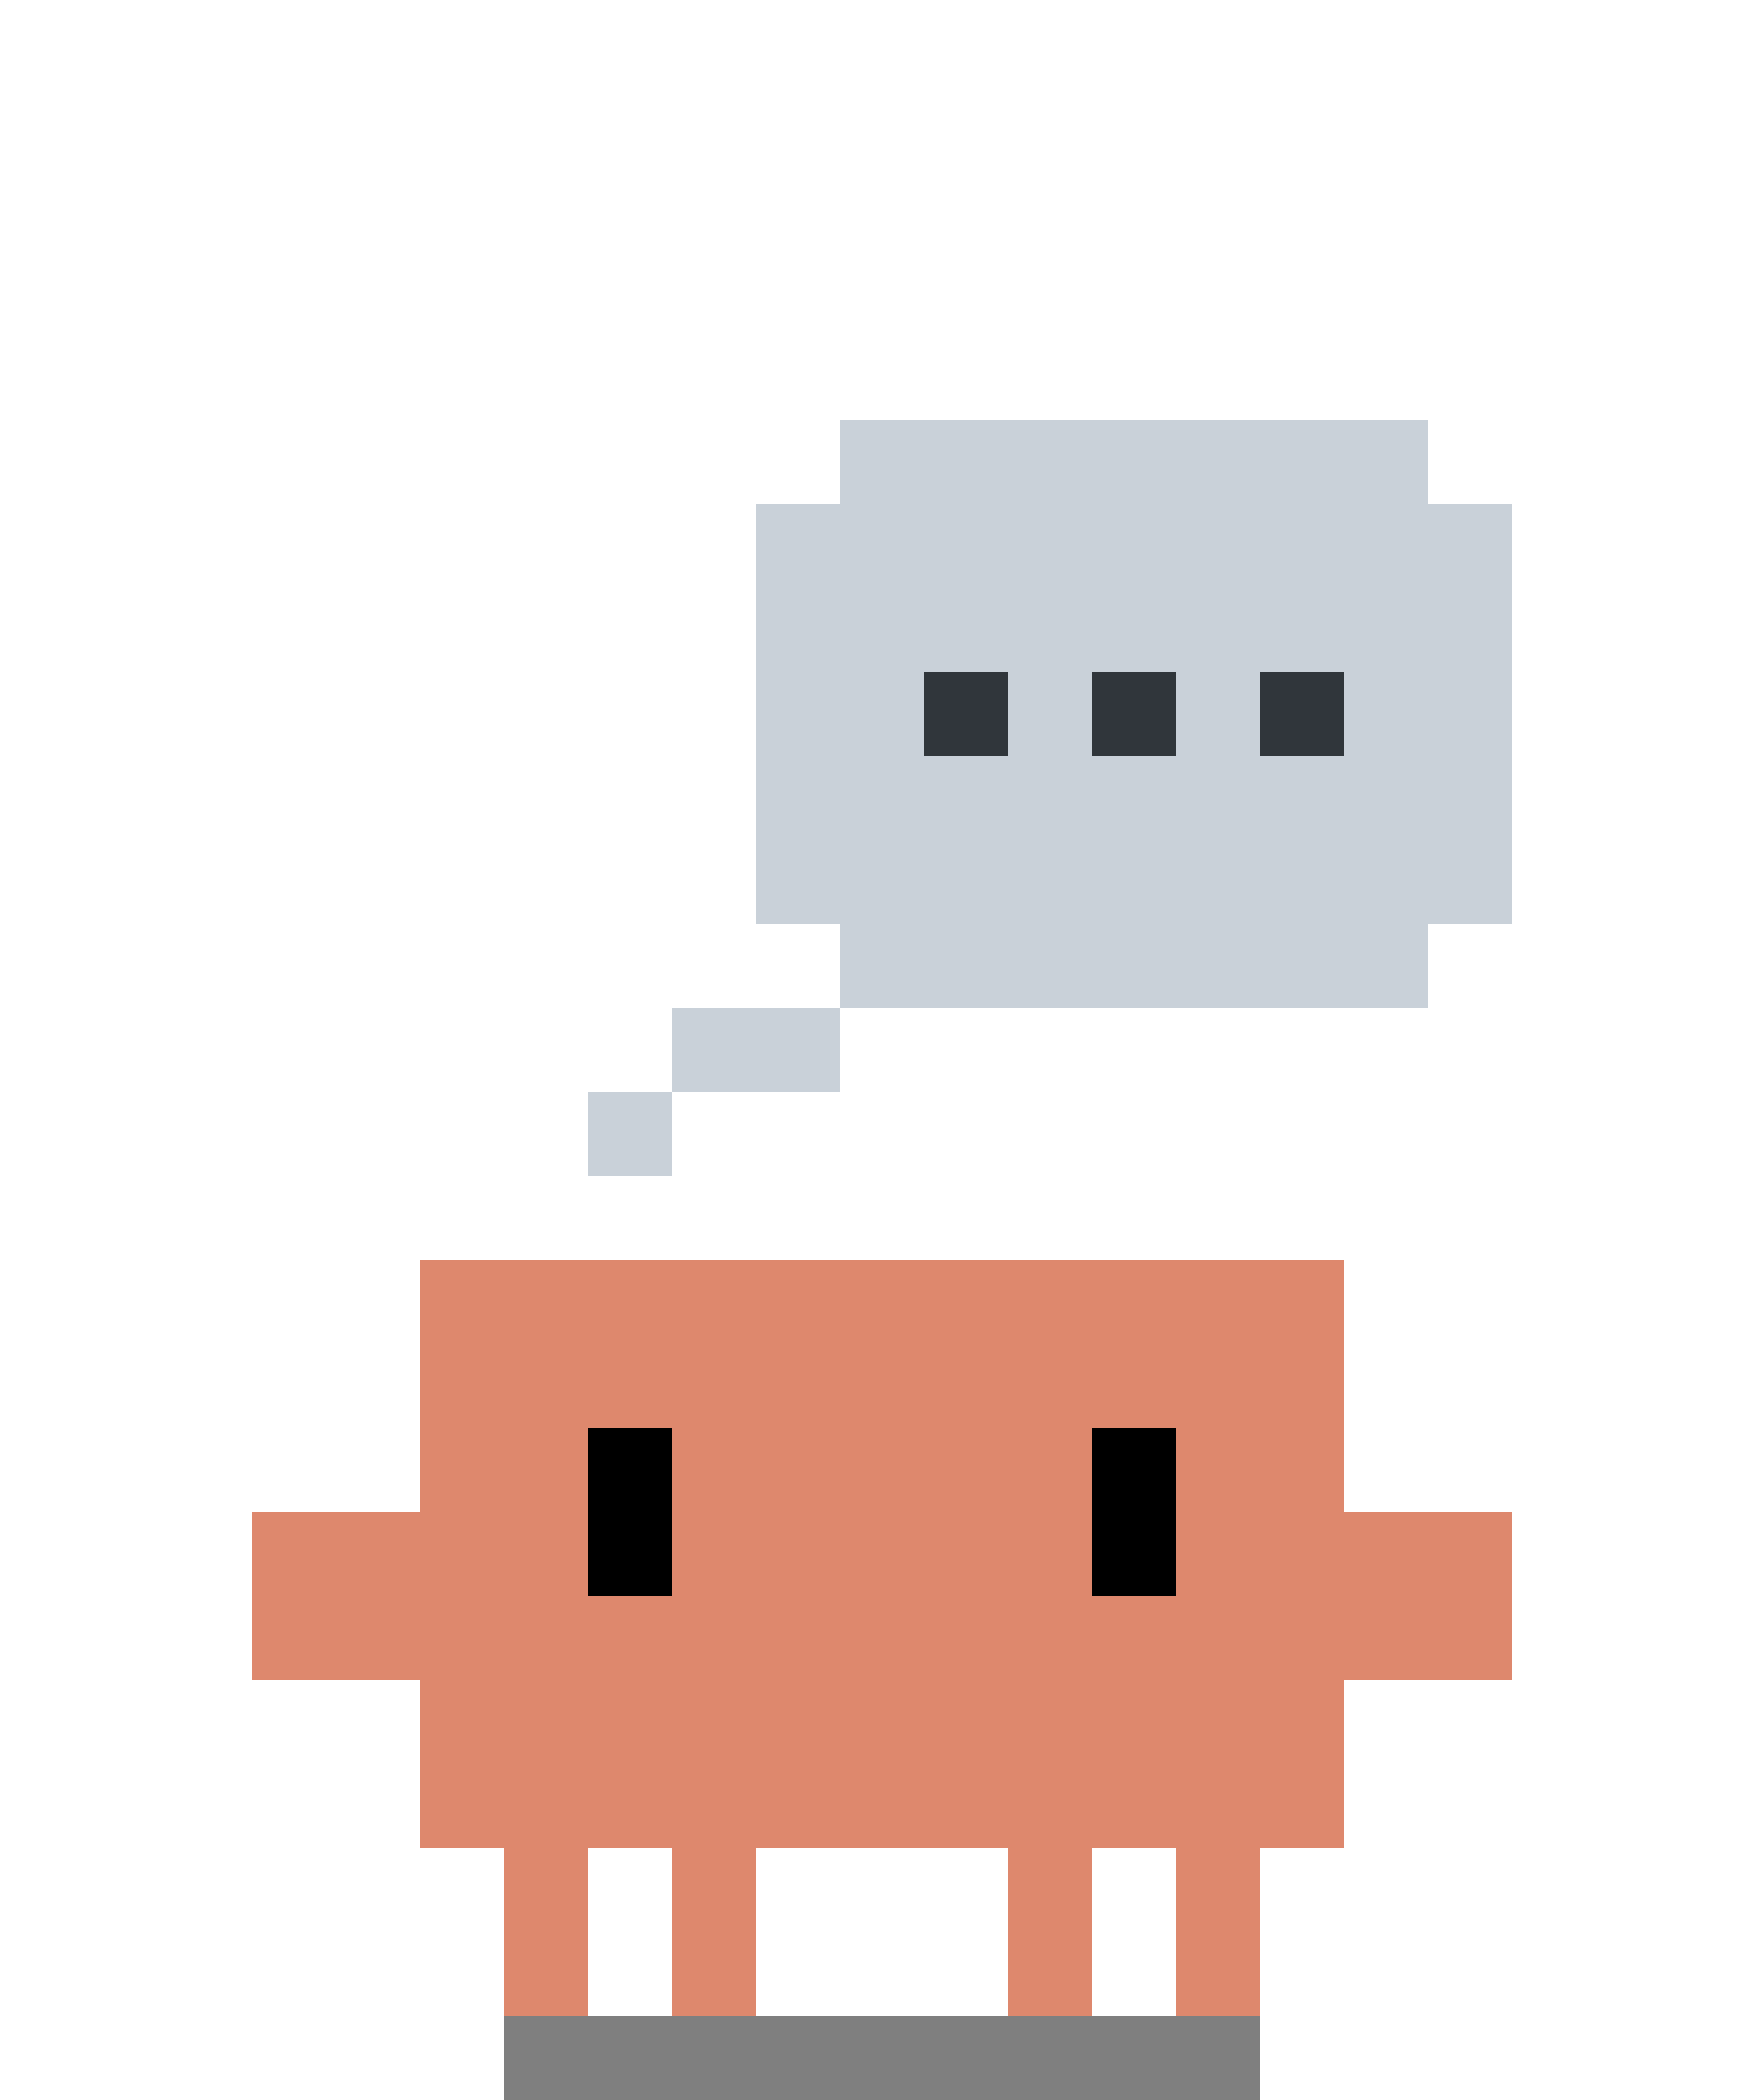
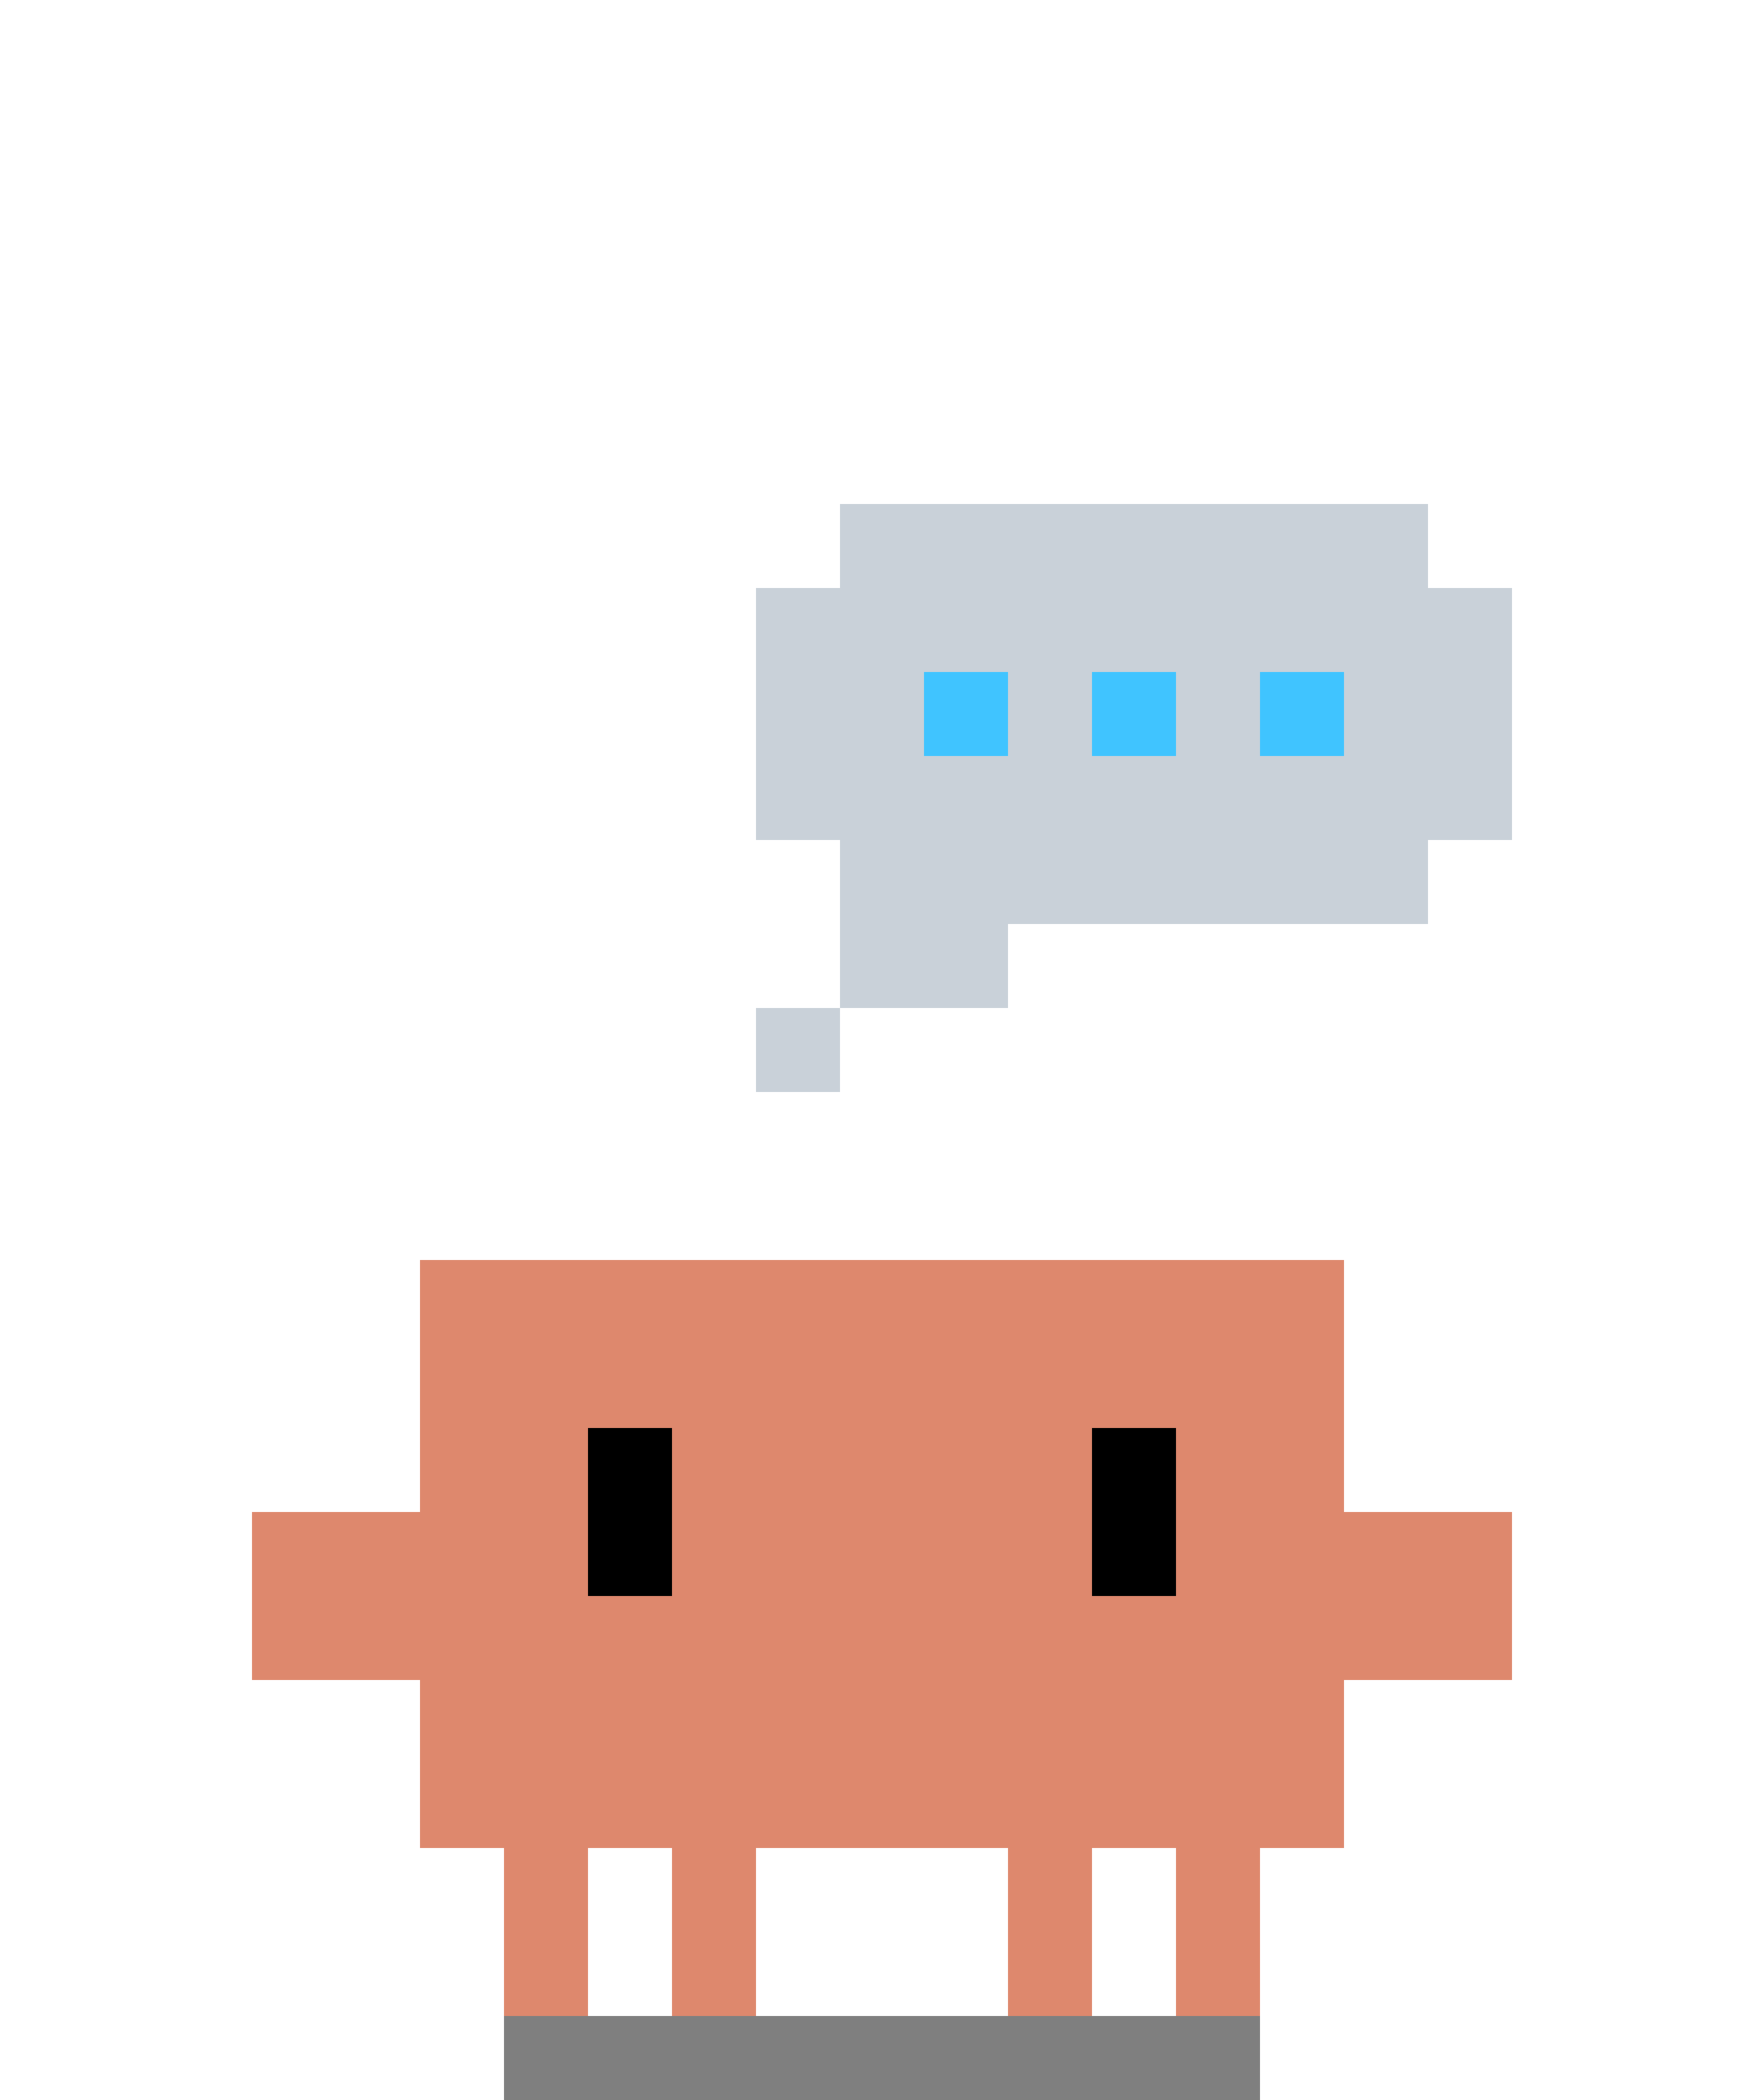
- <svg xmlns="http://www.w3.org/2000/svg" viewBox="-3 -9 21 25" width="168" height="200">
+ <svg xmlns="http://www.w3.org/2000/svg" viewBox="-3 -9 21 25" width="168" height="200" data-loop-seconds="8">
  <defs>
    <style>
-       /* Deliberation, not effort: half a pixel of sway across the whole loop,
-          a quarter the cadence of typing's jitter. */
-       #master-group {
-         animation: sway 1s infinite steps(1);
+       /* One `animation` declaration per element, and one element per job.
+          The shorthand replaces rather than merges, so an element given two
+          declarations silently keeps only the last. Nesting groups avoids the
+          question entirely, which is why there are more group wrappers here
+          than there are moving parts.
+ 
+          Angle brackets are banned from this block, comments included. Inside
+          SVG the HTML parser does not treat `style` as raw text, so a literal
+          tag name in a CSS comment opens a real element and silently discards
+          every rule after it. It rasterises to 64 identical frames. */
+ 
+       /* Slow lean, left then right, with a hold at each extreme. The holds are
+          what make it deliberation rather than a metronome. A translation, not
+          a rotation, and it carries the body only — see the header. */
+       #sway {
+         animation: sway 8s infinite ease-in-out;
      }

-       /* Looking up at the bubble rather than at the viewer. */
-       #left-eye,
-       #right-eye {
-         animation: look-up 0.5s infinite steps(1);
+       /* Two breaths a loop, on the torso base so the hips cannot leave the
+          legs. Wider as it shortens: the volume has to look conserved. */
+       #breathe {
+         transform-origin: 7.5px 13px;
+         animation: breathe 4s infinite ease-in-out;
      }

-       /* Three dots filling in, then a beat of nothing before the next pass.
-          Binary opacity only — an intermediate alpha becomes an intermediate
-          colour once the palette is quantised. */
-       #dot-1 { animation: dot-1 1s infinite steps(1); }
-       #dot-2 { animation: dot-2 1s infinite steps(1); }
-       #dot-3 { animation: dot-3 1s infinite steps(1); }
+       /* The idle claw. It drifts vertically, a beat behind the body. No
+          rotation: 16 device pixels square has no shallow angle it can hold. */
+       #left-arm-joint {
+         animation: left-claw-drift 8s infinite ease-in-out;
+       }

+       /* The thinking claw: up beside the face, twice, then holding. */
+       #right-arm-joint {
+         transform-origin: 13px 10px;
+         animation: tap-face 4s infinite ease-in-out;
+       }
+ 
+       /* Up at the bubble, with one drift away and back. Never at the viewer. */
+       #eyes-look {
+         animation: look-up 8s infinite ease-in-out;
+       }
+ 
+       /* Squashed about the eye line, never hidden, and linear because a lid
+          that accelerates reads as a wince. */
+       #eyes-blink {
+         transform-origin: 7.5px 9px;
+         animation: blink 8s infinite linear;
+       }
+ 
+       /* Tracks the lean. On the black stage it composites to black and the
+          panel shows nothing — see the header before relying on it. */
+       #ground-shadow {
+         animation: shadow-react 8s infinite ease-in-out;
+       }
+ 
+       /* steps(1) is right here and wrong everywhere else in this file. These
+          are discrete state changes, not motion: a dot is lit or it is not, and
+          a fractional opacity would blend the dot into the bubble and snap to
+          whichever it happened to be nearer. */
+       #dot-1 { animation: dot-1 2s infinite steps(1); }
+       #dot-2 { animation: dot-2 2s infinite steps(1); }
+       #dot-3 { animation: dot-3 2s infinite steps(1); }
+ 
+       /* 0.75px is six device pixels; 0.125px is one. Both are whole pixels at
+          the holds, so the extremes are as crisp as the upright. */
      @keyframes sway {
-         0%   { transform: translateX(0); }
-         50%  { transform: translateX(0.5px); }
-         100% { transform: translateX(0); }
+         0%              { transform: translate(0, 0); }
+         15.625%, 25%    { transform: translate(-0.75px, 0.125px); }
+         45.312%        { transform: translate(0, 0); }
+         65.625%, 75%    { transform: translate(0.75px, 0.125px); }
+         100%            { transform: translate(0, 0); }
+       }
+ 
+       /* 1.023 x 0.964 about (7.5,13) puts the torso's edges on 39, 129 and
+          123 device pixels against 40, 128 and 120 at rest: a pixel wider each
+          side, three shorter, and the base pinned. The translate is outside the
+          scale, so the sink is exactly one device pixel. */
+       @keyframes breathe {
+         0%, 100% { transform: translate(0, 0) scale(1, 1); }
+         50%      { transform: translate(0, 0.125px) scale(1.0227, 0.9643); }
+       }
+ 
+       @keyframes left-claw-drift {
+         0%, 100% { transform: translateY(0); }
+         28.125%  { transform: translateY(-0.25px); }
+         68.75%   { transform: translateY(0.125px); }
+       }
+ 
+       /* Square, diamond, square. Each change spans exactly one frame of the
+          32 in this track, so no frame lands between the two poses. */
+       /* A drift, not a tap. See the header: the tap was a 45-degree swing and
+          it rendered as an arrowhead spiking out of his side, never within
+          14 device pixels of the face it was supposed to reach. Offset from
+          the left claw so the two are never quite in step. */
+       @keyframes tap-face {
+         0%, 100% { transform: translateY(0); }
+         34.375%  { transform: translateY(0.125px); }
+         71.875%  { transform: translateY(-0.25px); }
      }

      @keyframes look-up {
-         0%   { transform: translate(0, -1px); }
-         50%  { transform: translate(1px, -1px); }
-         100% { transform: translate(0, -1px); }
+         0%, 29.688%       { transform: translate(0.5px, -1px); }
+         45.312%, 60.938% { transform: translate(-0.5px, -1.25px); }
+         79.688%, 100%     { transform: translate(0.5px, -1px); }
+       }
+ 
+       /* Two frames fully shut per blink, one frame of travel either side, and
+          both blinks identical. Every value below is a whole frame of the 64. */
+       @keyframes blink {
+         0%, 20.312%      { transform: scaleY(1); }
+         21.875%, 23.438% { transform: scaleY(0.15); }
+         25%, 64.062%     { transform: scaleY(1); }
+         65.625%, 67.188% { transform: scaleY(0.15); }
+         68.75%, 100%      { transform: scaleY(1); }
+       }
+ 
+       /* Half the body's travel, in the same direction. A leaning body does not
+          narrow its shadow, so this only slides. */
+       @keyframes shadow-react {
+         0%           { transform: translateX(0); }
+         15.625%, 25% { transform: translateX(-0.375px); }
+         45.312%     { transform: translateX(0); }
+         65.625%, 75% { transform: translateX(0.375px); }
+         100%         { transform: translateX(0); }
      }

      @keyframes dot-1 {
        0%   { opacity: 1; }
        75%  { opacity: 0; }
        100% { opacity: 0; }
      }
      @keyframes dot-2 {
        0%   { opacity: 0; }
        25%  { opacity: 1; }
        75%  { opacity: 0; }
        100% { opacity: 0; }
      }
      @keyframes dot-3 {
        0%   { opacity: 0; }
        50%  { opacity: 1; }
        75%  { opacity: 0; }
        100% { opacity: 0; }
      }
    </style>
  </defs>
  <g id="fx-bubble" fill="#C9D1D9">
-     <rect x="6" y="-3" width="9" height="5" />
-     <rect x="7" y="-4" width="7" height="1" />
-     <rect x="7" y="2" width="7" height="1" />
-     <rect id="tail-large" x="5" y="3" width="2" height="1" />
-     <rect id="tail-small" x="4" y="4" width="1" height="1" />
+     <rect x="7" y="-3" width="7" height="1" />
+     <rect x="6" y="-2" width="9" height="3" />
+     <rect x="7" y="1" width="7" height="1" />
+     <rect id="tail-large" x="7" y="2" width="2" height="1" />
+     <rect id="tail-small" x="6" y="3" width="1" height="1" />
  </g>
-   <g id="fx-bubble-dots" fill="#30363B">
+   <g id="fx-bubble-dots" fill="#40C4FF">
    <rect id="dot-1" x="8" y="-1" width="1" height="1" />
    <rect id="dot-2" x="10" y="-1" width="1" height="1" />
    <rect id="dot-3" x="12" y="-1" width="1" height="1" />
  </g>
  <rect id="ground-shadow" x="3" y="15" width="9" height="1" fill="#000000" opacity="0.5" />
  <g id="master-group">
-     <g id="body-color-group" fill="#DE886D">
-       <rect id="torso" x="2" y="6" width="11" height="7" />
-       <rect id="left-arm" x="0" y="9" width="2" height="2" />
-       <rect id="right-arm" x="13" y="9" width="2" height="2" />
+     <g id="legs-group" fill="#DE886D">
      <rect id="outer-left-leg" x="3" y="13" width="1" height="2" />
      <rect id="inner-left-leg" x="5" y="13" width="1" height="2" />
      <rect id="inner-right-leg" x="9" y="13" width="1" height="2" />
      <rect id="outer-right-leg" x="11" y="13" width="1" height="2" />
    </g>
-     <g id="eyes-color-group" fill="#000000">
-       <rect id="left-eye" x="4" y="8" width="1" height="2" />
-       <rect id="right-eye" x="10" y="8" width="1" height="2" />
+     <g id="sway">
+       <g id="breathe">
+         <g id="body-color-group" fill="#DE886D">
+           <rect id="torso" x="2" y="6" width="11" height="7" />
+           <g id="left-arm-joint">
+             <rect id="left-arm" x="0" y="9" width="2" height="2" />
+             <rect id="left-shoulder" x="2" y="9" width="2" height="2" />
+           </g>
+           <g id="right-arm-joint">
+             <rect id="right-arm" x="13" y="9" width="2" height="2" />
+             <rect id="right-shoulder" x="11" y="9" width="2" height="2" />
+           </g>
+         </g>
+         <g id="eyes-color-group" fill="#000000">
+           <g id="eyes-look">
+             <g id="eyes-blink">
+               <rect id="left-eye" x="4" y="8" width="1" height="2" />
+               <rect id="right-eye" x="10" y="8" width="1" height="2" />
+             </g>
+           </g>
+         </g>
+       </g>
    </g>
  </g>
</svg>
